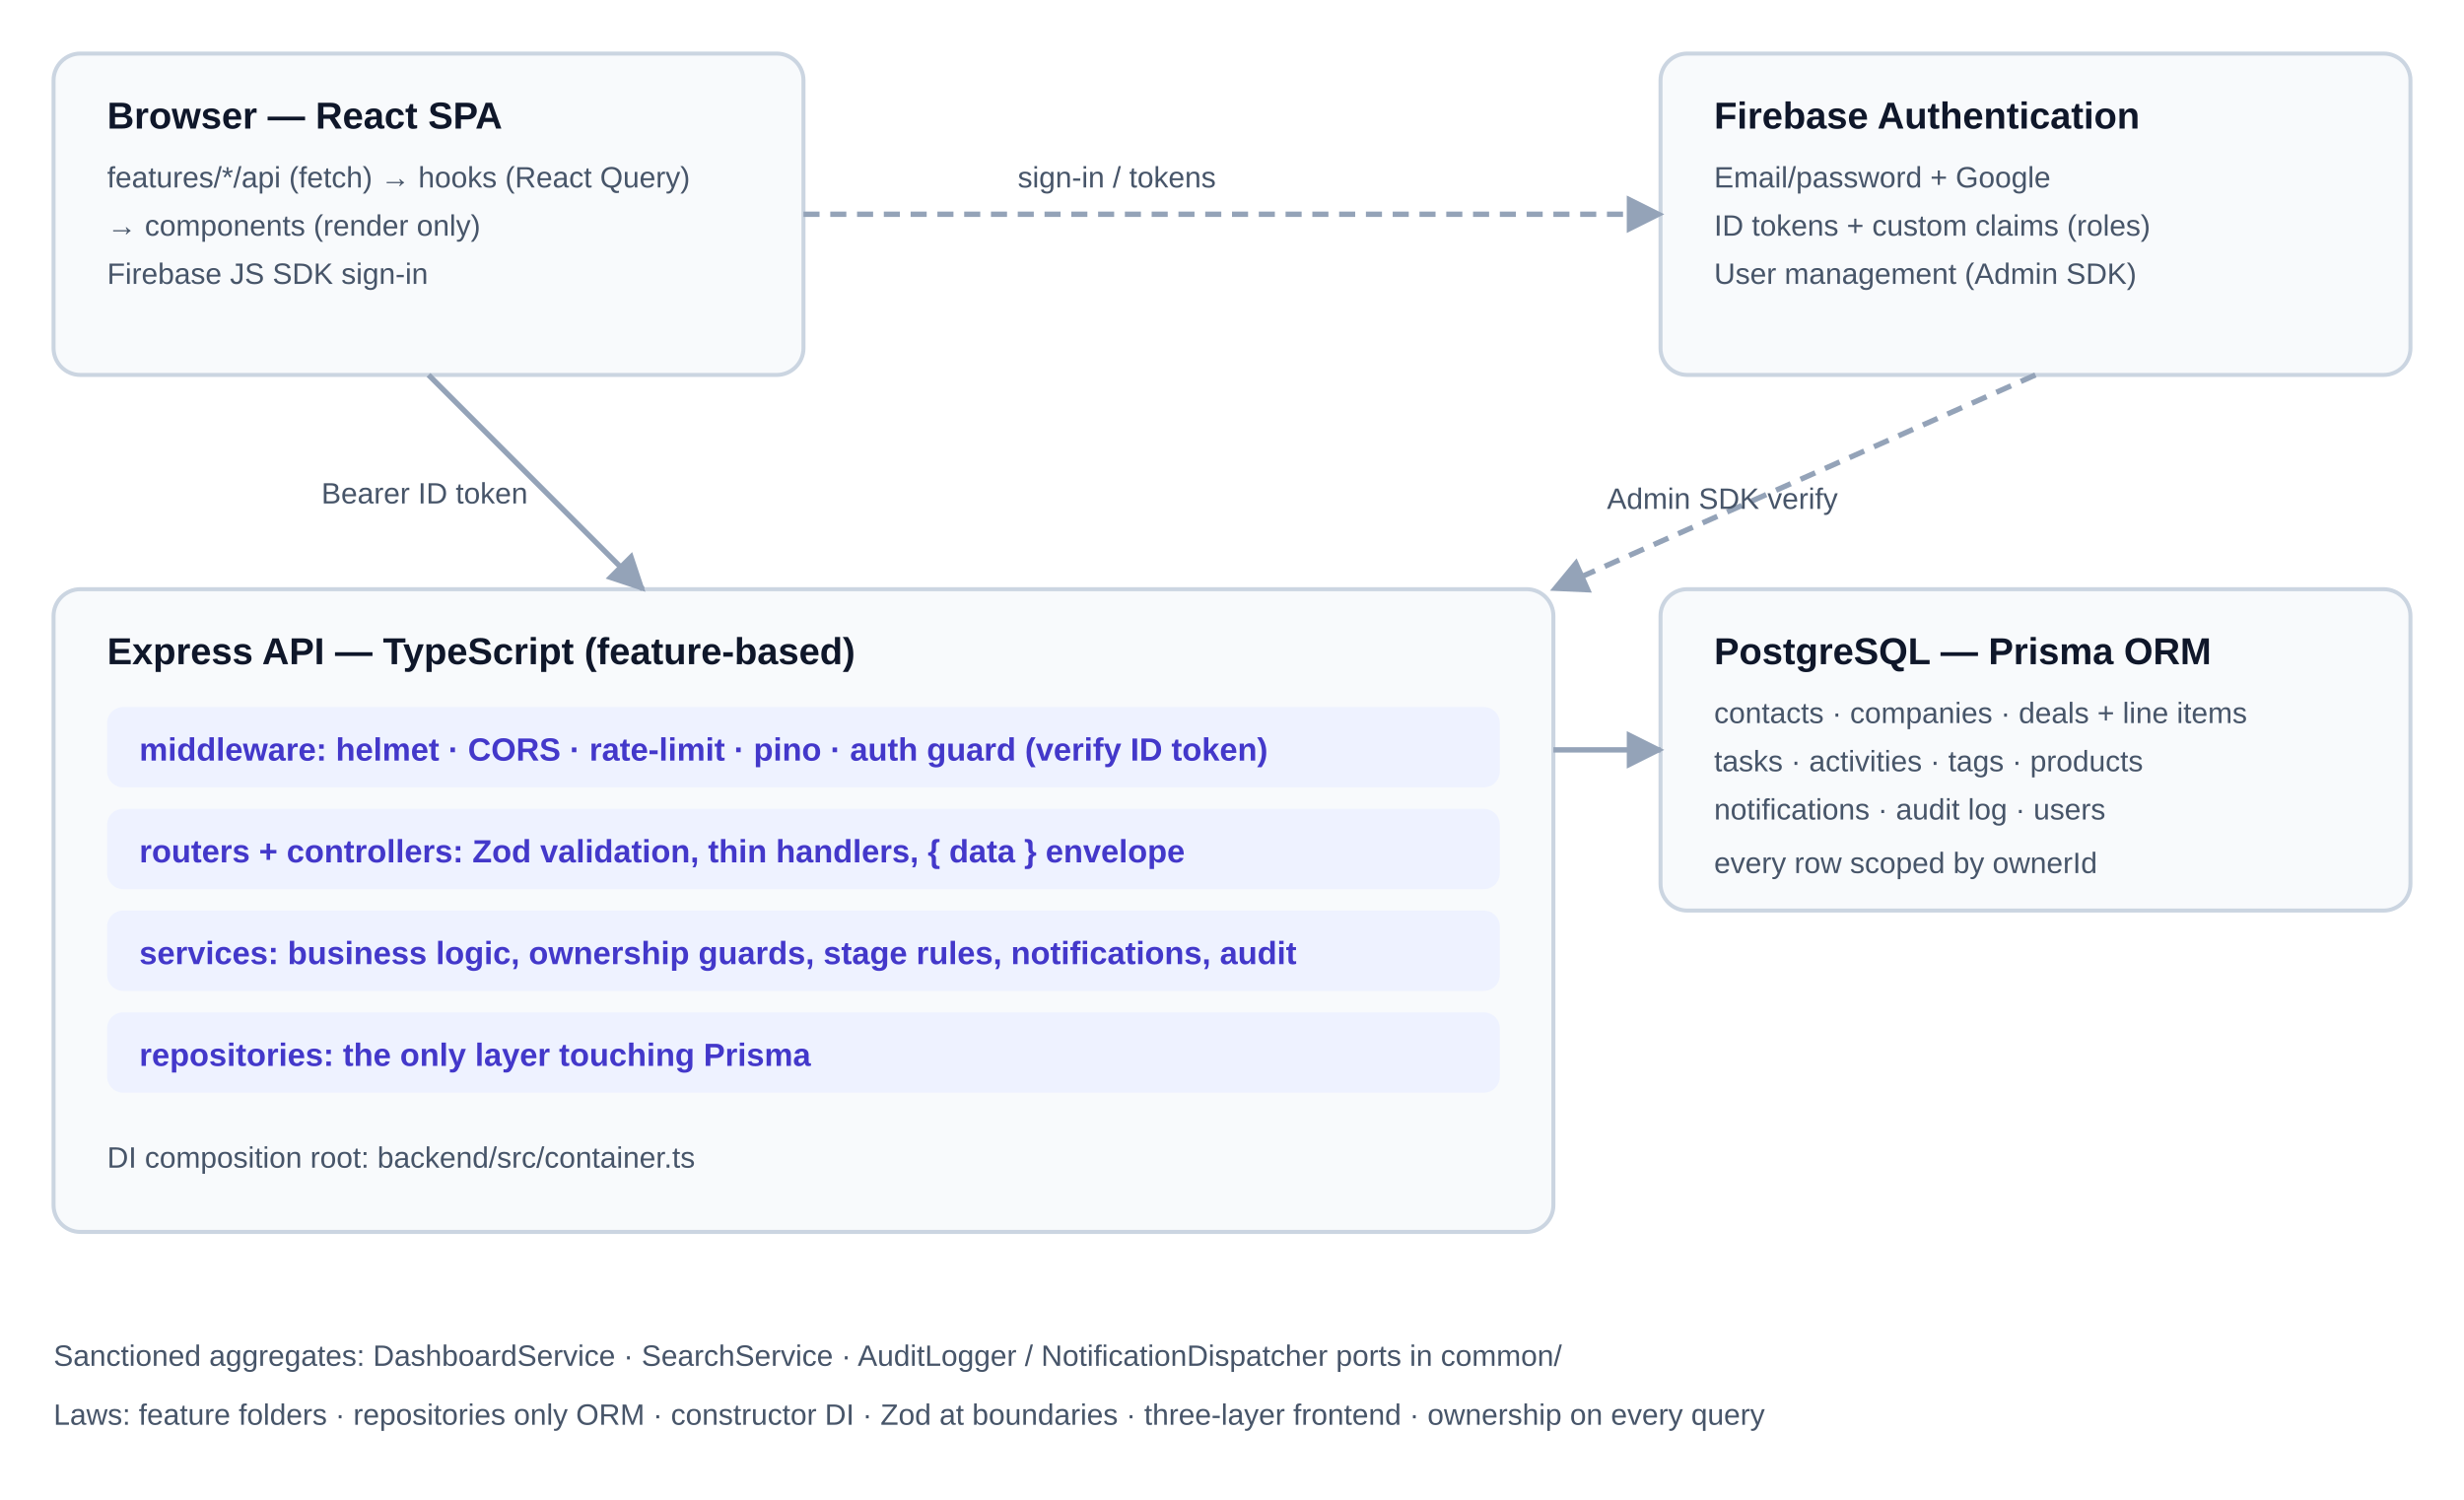
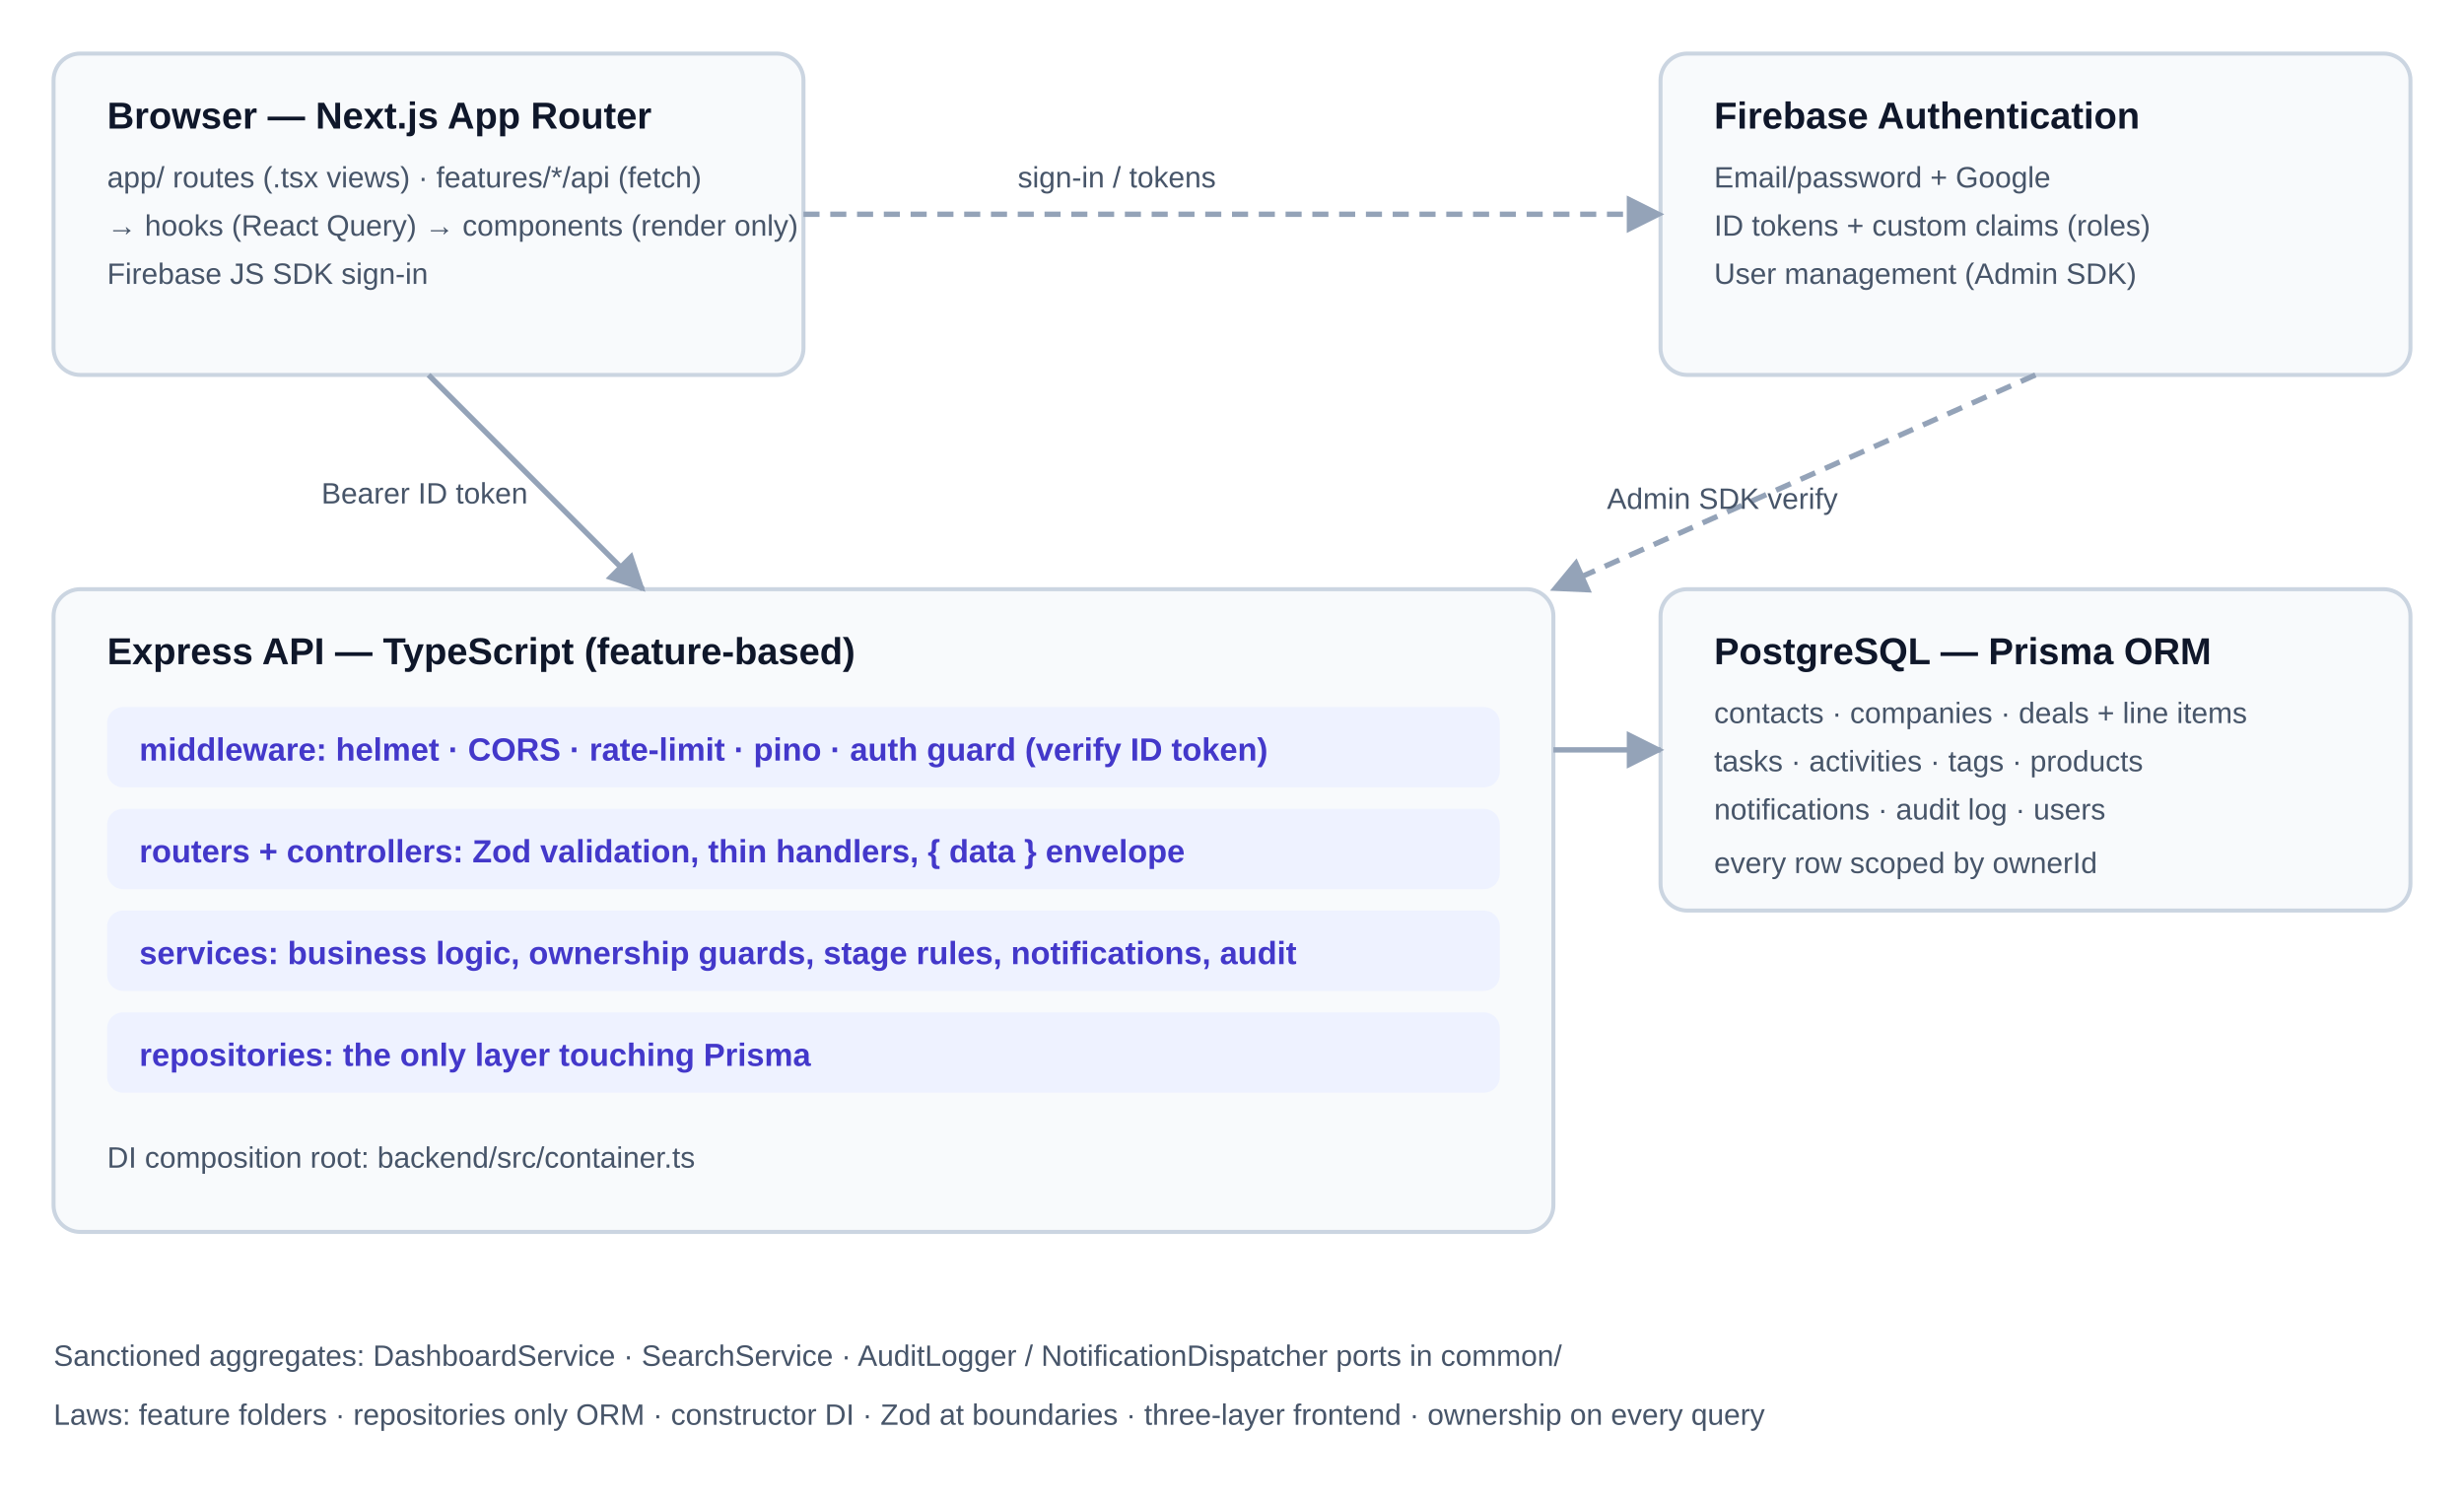
<svg xmlns="http://www.w3.org/2000/svg" width="920" height="560" viewBox="0 0 920 560" role="img" aria-label="Ultra Tasker architecture diagram">
  <defs>
    <marker id="arrow" viewBox="0 0 10 10" refX="9" refY="5" markerWidth="7" markerHeight="7" orient="auto-start-reverse">
      <path d="M0 0 L10 5 L0 10 z" fill="#94a3b8" />
    </marker>
  </defs>
  <style>
    .box { fill: #f8fafc; stroke: #cbd5e1; stroke-width: 1.5; rx: 10; }
    .title { font: 700 14px 'Segoe UI', Arial, sans-serif; fill: #0f172a; }
    .sub { font: 400 11px 'Segoe UI', Arial, sans-serif; fill: #475569; }
    .layer { font: 600 12px 'Segoe UI', Arial, sans-serif; fill: #4338ca; }
  </style>
  <rect x="20" y="20" width="280" height="120" rx="10" class="box" />
-   <text x="40" y="48" class="title">Browser — React SPA</text>
-   <text x="40" y="70" class="sub">features/*/api (fetch) → hooks (React Query)</text>
-   <text x="40" y="88" class="sub">→ components (render only)</text>
+   <text x="40" y="48" class="title">Browser — Next.js App Router</text>
+   <text x="40" y="70" class="sub">app/ routes (.tsx views) · features/*/api (fetch)</text>
+   <text x="40" y="88" class="sub">→ hooks (React Query) → components (render only)</text>
  <text x="40" y="106" class="sub">Firebase JS SDK sign-in</text>
  <rect x="620" y="20" width="280" height="120" rx="10" class="box" />
  <text x="640" y="48" class="title">Firebase Authentication</text>
  <text x="640" y="70" class="sub">Email/password + Google</text>
  <text x="640" y="88" class="sub">ID tokens + custom claims (roles)</text>
  <text x="640" y="106" class="sub">User management (Admin SDK)</text>
  <rect x="20" y="220" width="560" height="240" rx="10" class="box" />
  <text x="40" y="248" class="title">Express API — TypeScript (feature-based)</text>
  <rect x="40" y="264" width="520" height="30" rx="6" fill="#eef2ff" />
  <text x="52" y="284" class="layer">middleware: helmet · CORS · rate-limit · pino · auth guard (verify ID token)</text>
  <rect x="40" y="302" width="520" height="30" rx="6" fill="#eef2ff" />
  <text x="52" y="322" class="layer">routers + controllers: Zod validation, thin handlers, { data } envelope</text>
  <rect x="40" y="340" width="520" height="30" rx="6" fill="#eef2ff" />
  <text x="52" y="360" class="layer">services: business logic, ownership guards, stage rules, notifications, audit</text>
  <rect x="40" y="378" width="520" height="30" rx="6" fill="#eef2ff" />
  <text x="52" y="398" class="layer">repositories: the only layer touching Prisma</text>
  <text x="40" y="436" class="sub">DI composition root: backend/src/container.ts</text>
  <rect x="620" y="220" width="280" height="120" rx="10" class="box" />
  <text x="640" y="248" class="title">PostgreSQL — Prisma ORM</text>
  <text x="640" y="270" class="sub">contacts · companies · deals + line items</text>
  <text x="640" y="288" class="sub">tasks · activities · tags · products</text>
  <text x="640" y="306" class="sub">notifications · audit log · users</text>
  <text x="640" y="326" class="sub">every row scoped by ownerId</text>
  <line x1="160" y1="140" x2="240" y2="220" stroke="#94a3b8" stroke-width="2" marker-end="url(#arrow)" />
  <text x="120" y="188" class="sub">Bearer ID token</text>
  <line x1="300" y1="80" x2="620" y2="80" stroke="#94a3b8" stroke-width="2" marker-end="url(#arrow)" stroke-dasharray="6 4" />
  <text x="380" y="70" class="sub">sign-in / tokens</text>
  <line x1="580" y1="280" x2="620" y2="280" stroke="#94a3b8" stroke-width="2" marker-end="url(#arrow)" />
  <line x1="760" y1="140" x2="580" y2="220" stroke="#94a3b8" stroke-width="2" marker-end="url(#arrow)" stroke-dasharray="6 4" />
  <text x="600" y="190" class="sub">Admin SDK verify</text>
  <text x="20" y="510" class="sub">Sanctioned aggregates: DashboardService · SearchService · AuditLogger / NotificationDispatcher ports in common/</text>
  <text x="20" y="532" class="sub">Laws: feature folders · repositories only ORM · constructor DI · Zod at boundaries · three-layer frontend · ownership on every query</text>
</svg>
